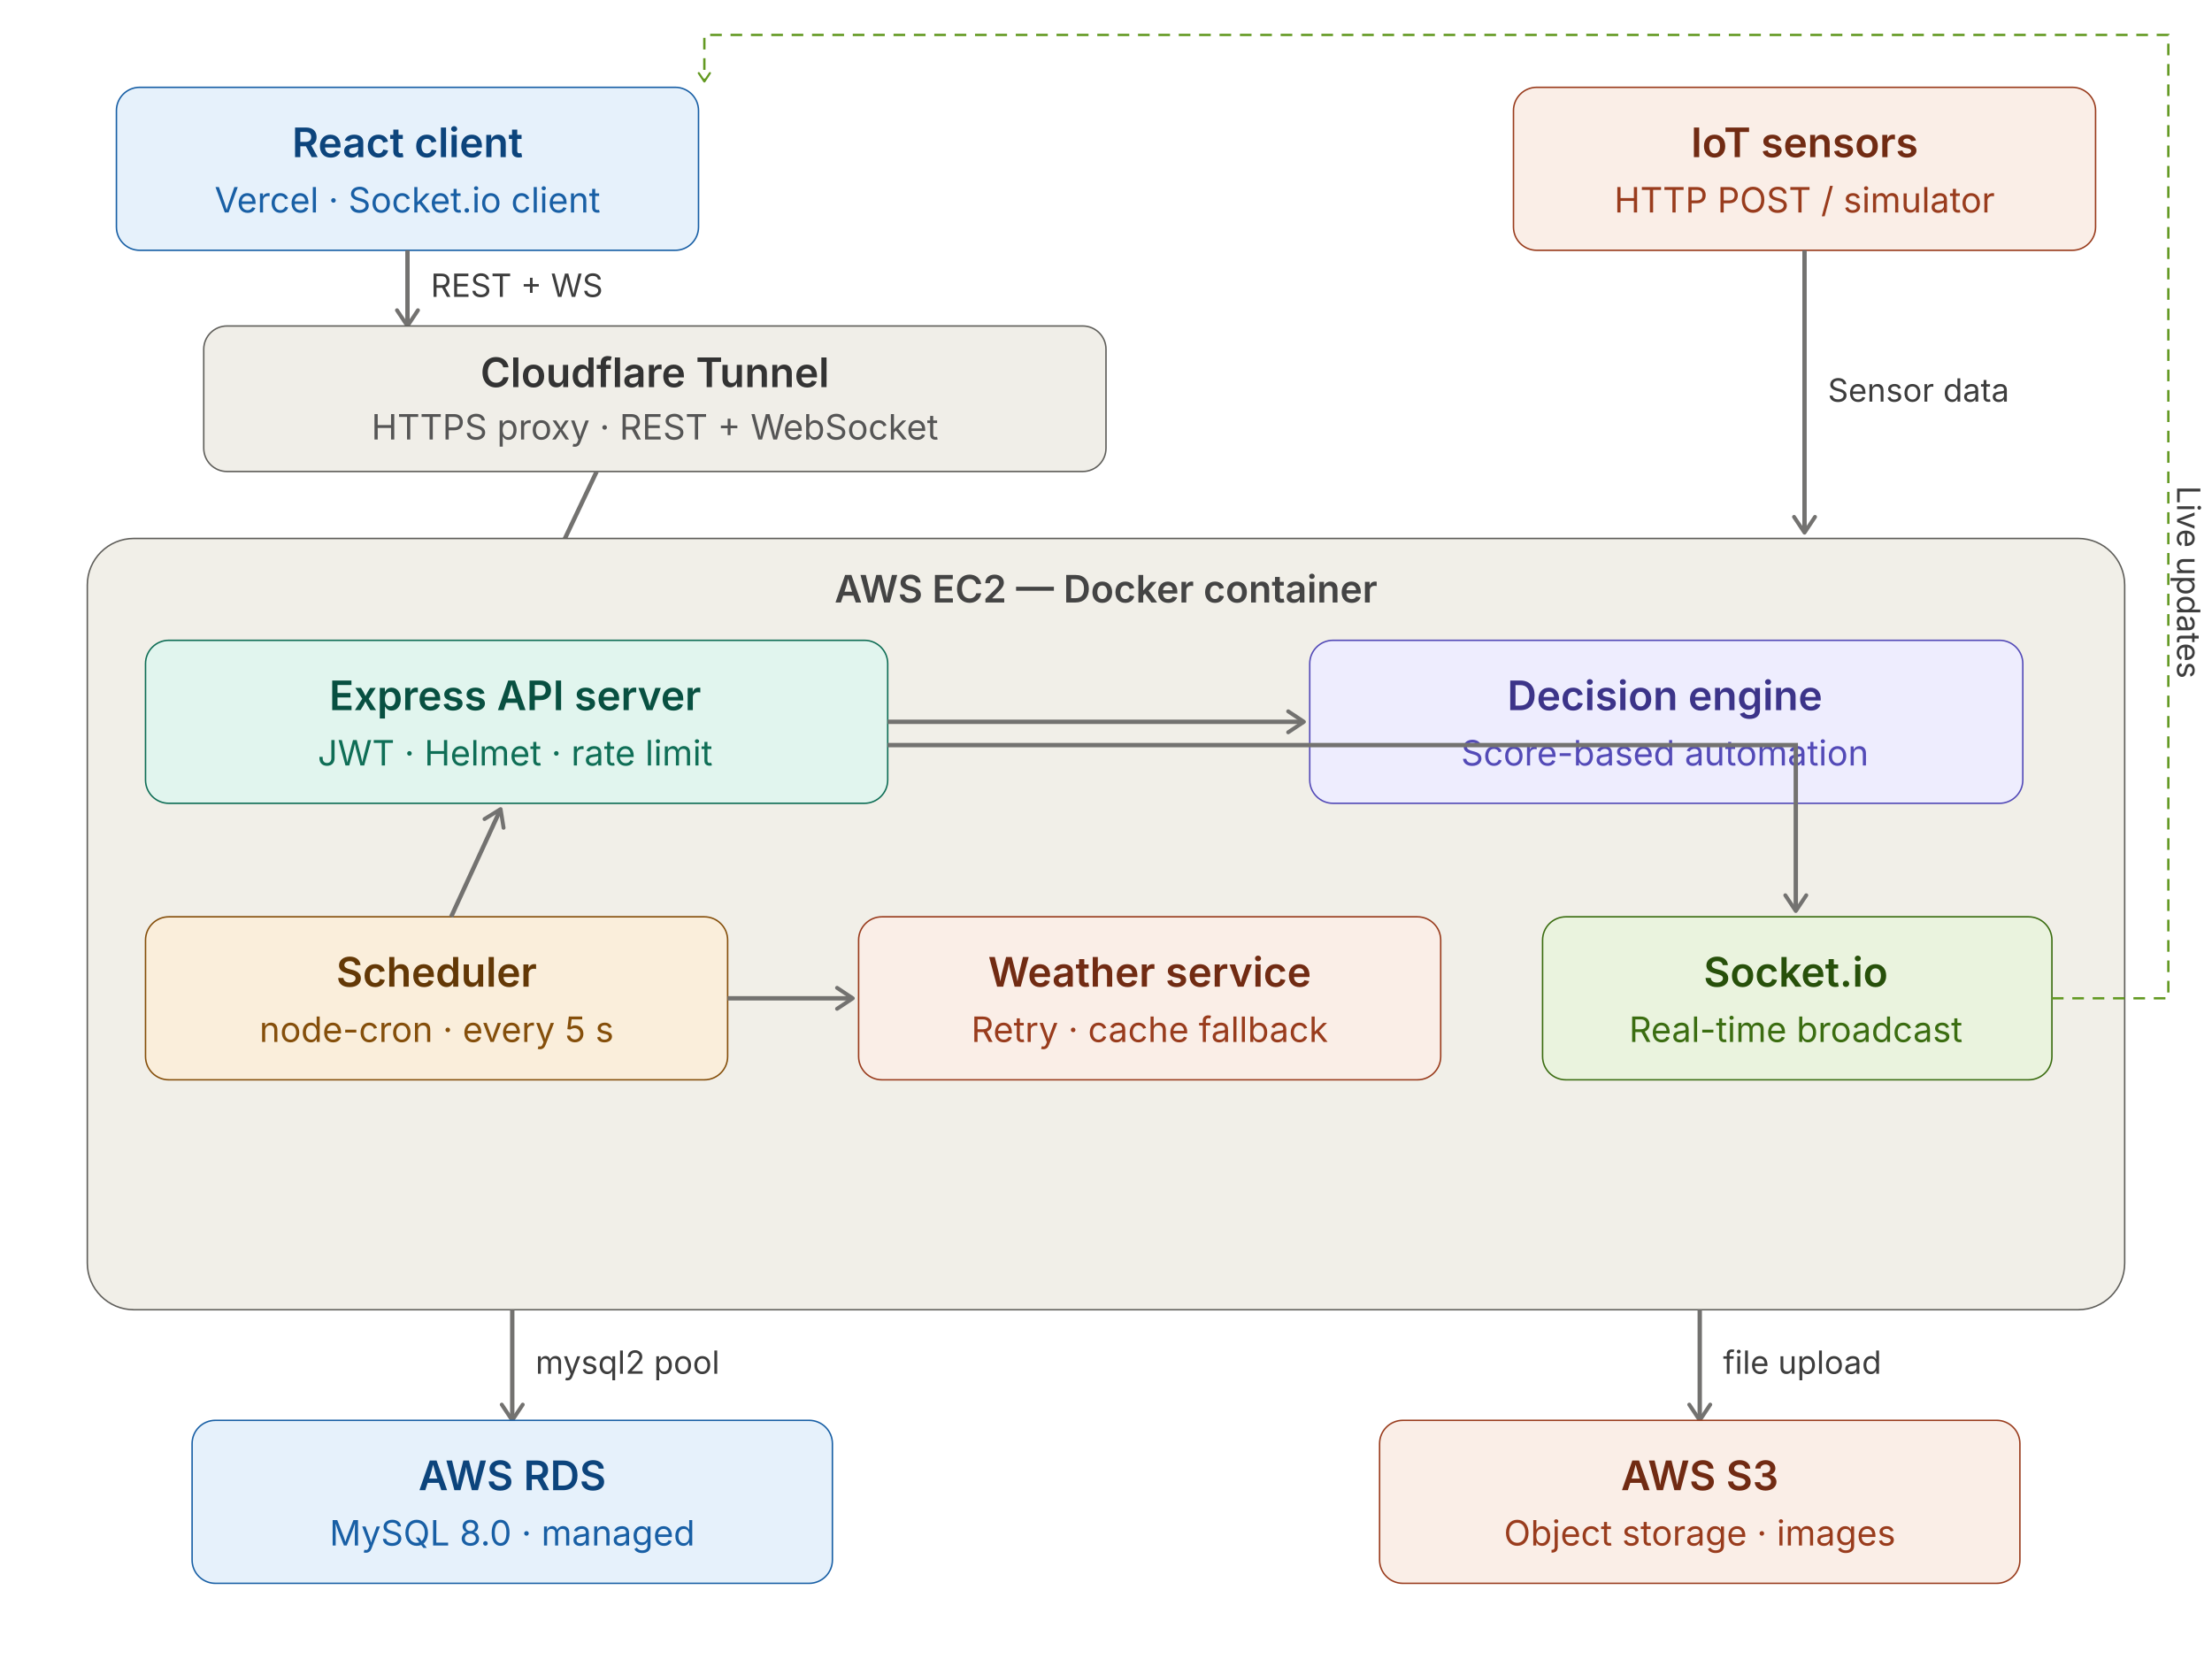
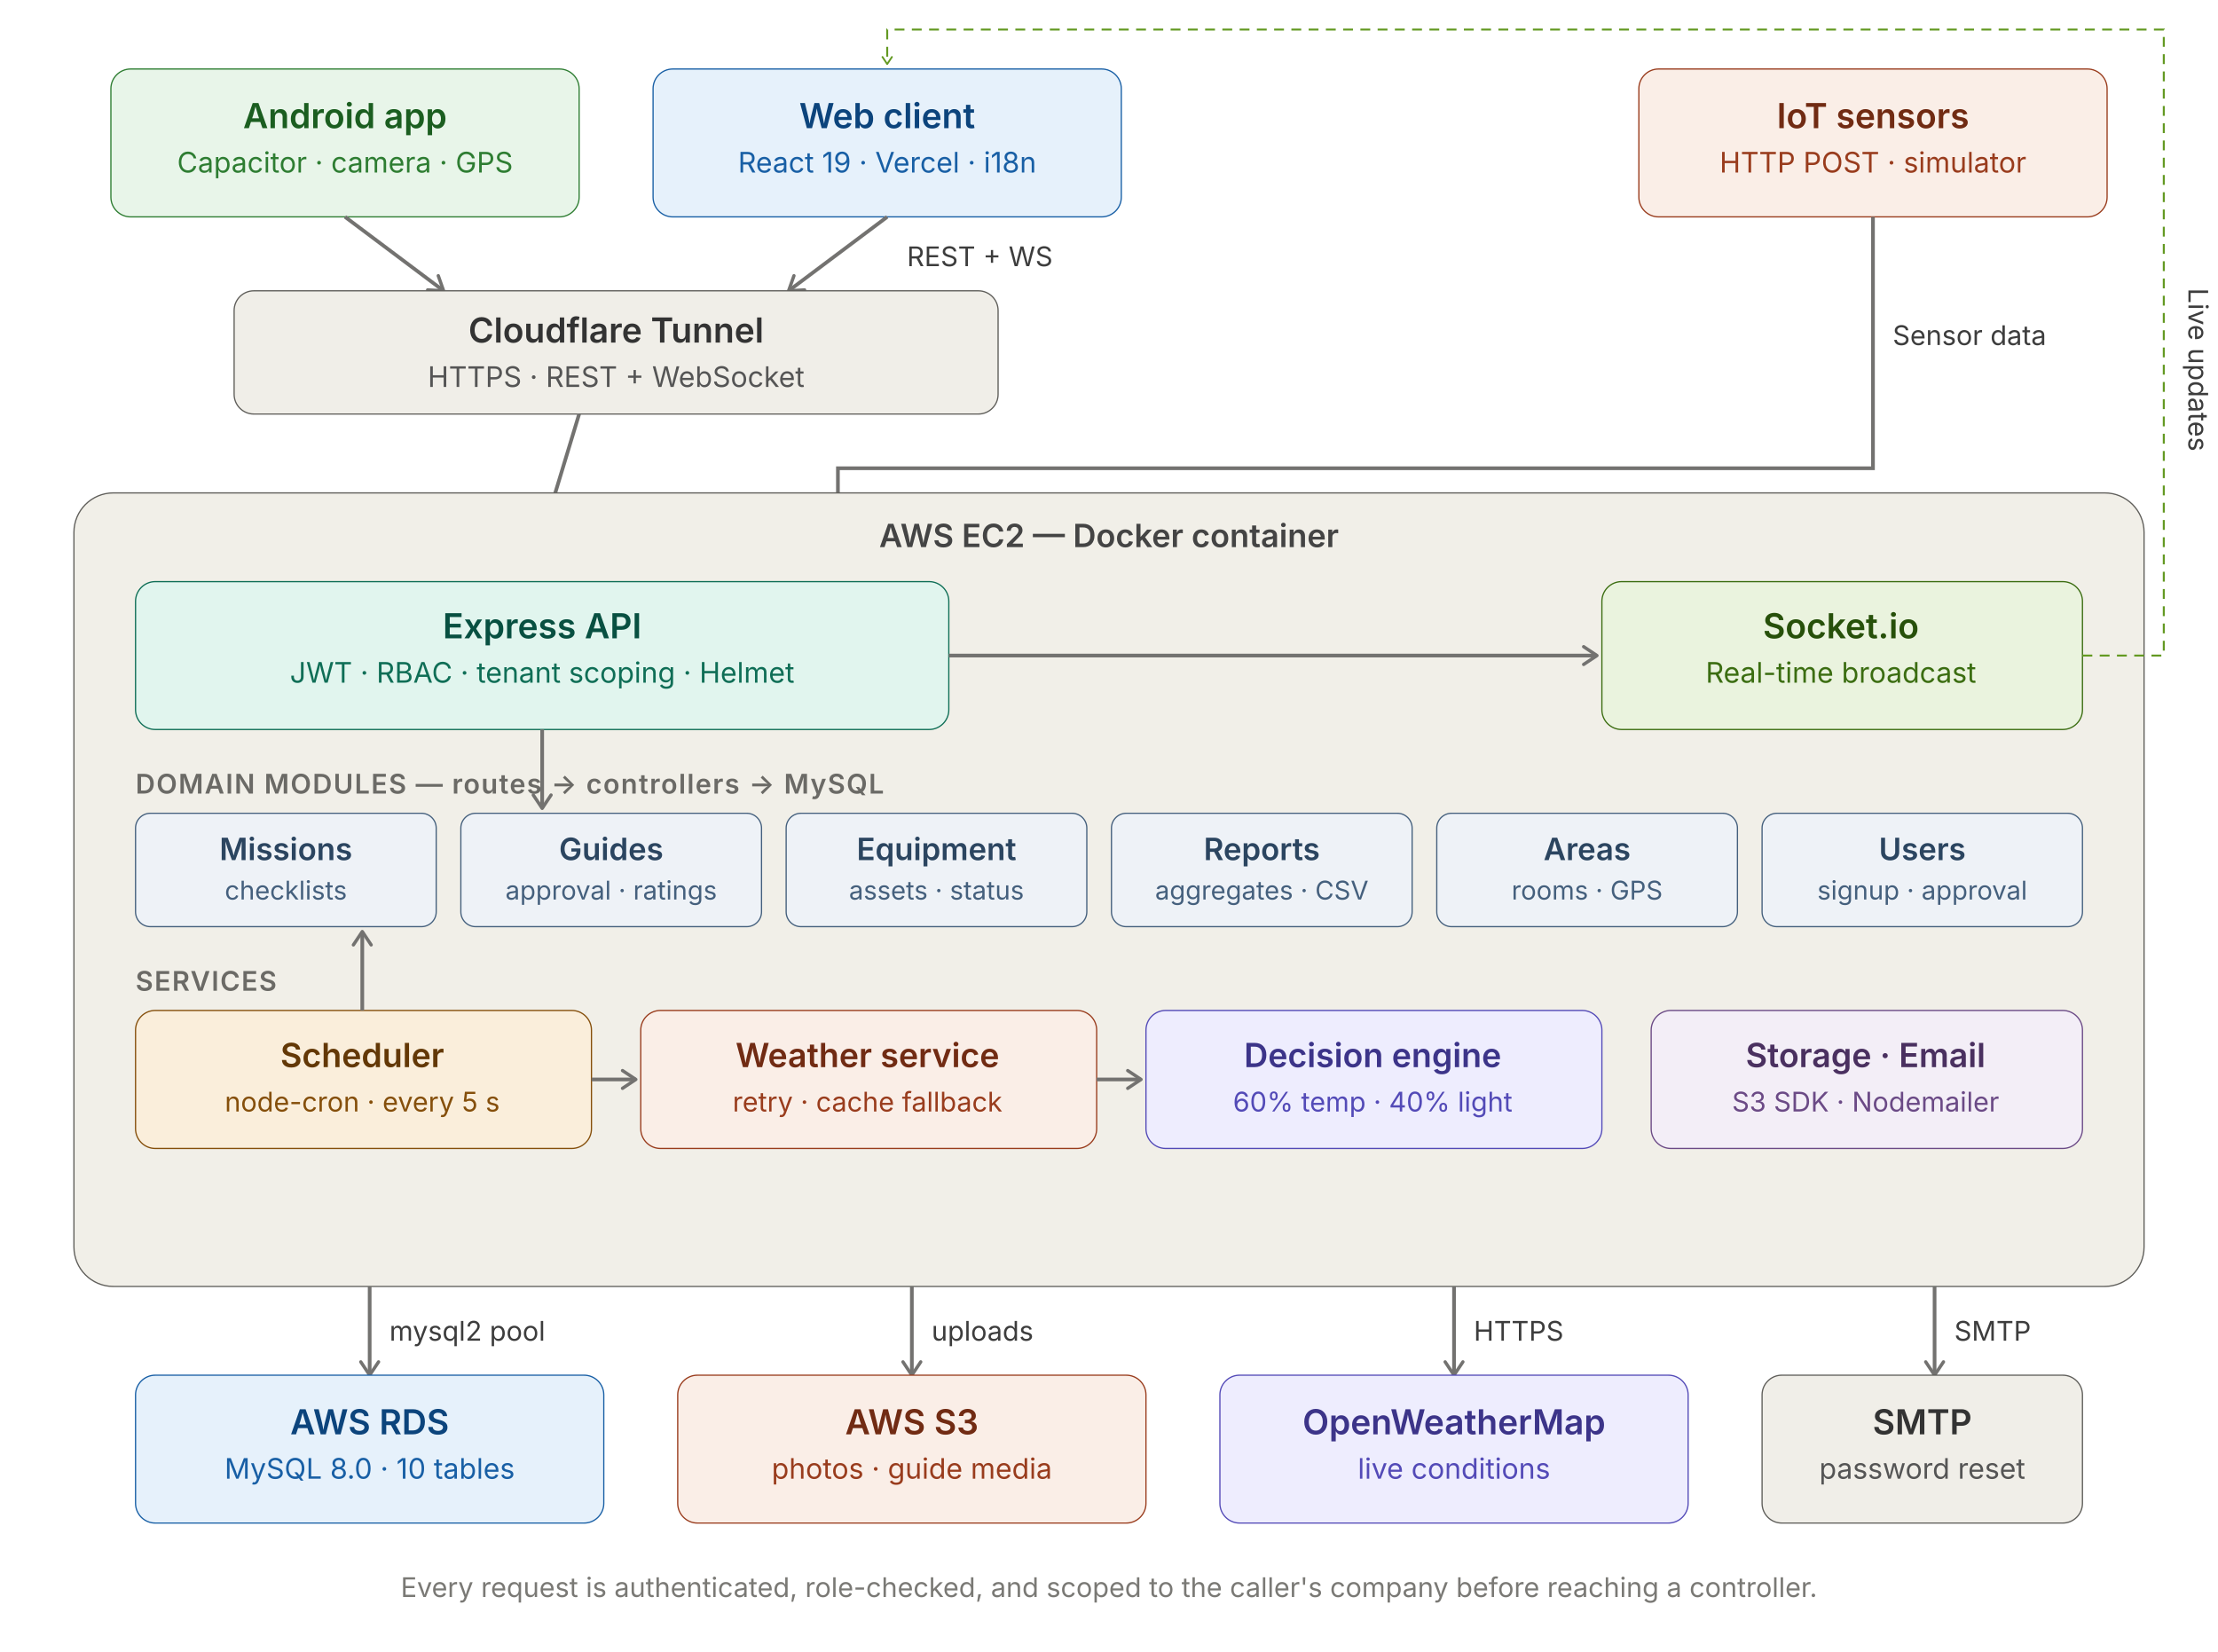
- <svg xmlns="http://www.w3.org/2000/svg" width="100%" viewBox="0 0 760 570" font-family="system-ui,-apple-system,BlinkMacSystemFont,'Segoe UI',sans-serif">
+ <svg xmlns="http://www.w3.org/2000/svg" width="100%" viewBox="0 0 900 670" font-family="system-ui,-apple-system,BlinkMacSystemFont,'Segoe UI',sans-serif">
  <defs>
    <marker id="a" viewBox="0 0 10 10" refX="8" refY="5" markerWidth="6" markerHeight="6" orient="auto-start-reverse">
      <path d="M2 1L8 5L2 9" fill="none" stroke="#737270" stroke-width="1.5" stroke-linecap="round" stroke-linejoin="round" />
    </marker>
    <marker id="ag" viewBox="0 0 10 10" refX="8" refY="5" markerWidth="6" markerHeight="6" orient="auto-start-reverse">
      <path d="M2 1L8 5L2 9" fill="none" stroke="#639922" stroke-width="1.5" stroke-linecap="round" stroke-linejoin="round" />
    </marker>
  </defs>
-   <rect x="40" y="30" width="200" height="56" rx="8" fill="#e6f1fb" stroke="#185fa5" stroke-width="0.5" />
-   <text x="140" y="54" text-anchor="middle" font-size="14" font-weight="600" fill="#0c447c">React client</text>
-   <text x="140" y="73" text-anchor="middle" font-size="12" fill="#185fa5">Vercel · Socket.io client</text>
-   <rect x="520" y="30" width="200" height="56" rx="8" fill="#faeee7" stroke="#993c1d" stroke-width="0.5" />
-   <text x="620" y="54" text-anchor="middle" font-size="14" font-weight="600" fill="#712b13">IoT sensors</text>
-   <text x="620" y="73" text-anchor="middle" font-size="12" fill="#993c1d">HTTP POST / simulator</text>
-   <line x1="140" y1="86" x2="140" y2="112" stroke="#737270" stroke-width="1.5" marker-end="url(#a)" />
-   <text x="148" y="102" font-size="11" fill="#3d3d3d">REST + WS</text>
-   <line x1="620" y1="86" x2="620" y2="183" stroke="#737270" stroke-width="1.5" marker-end="url(#a)" />
-   <text x="628" y="138" font-size="11" fill="#3d3d3d">Sensor data</text>
-   <rect x="70" y="112" width="310" height="50" rx="8" fill="#f0eee8" stroke="#5f5e5a" stroke-width="0.5" />
-   <text x="225" y="133" text-anchor="middle" font-size="14" font-weight="600" fill="#333">Cloudflare Tunnel</text>
-   <text x="225" y="151" text-anchor="middle" font-size="12" fill="#555">HTTPS proxy · REST + WebSocket</text>
-   <line x1="205" y1="162" x2="178" y2="219" stroke="#737270" stroke-width="1.5" marker-end="url(#a)" />
-   <rect x="30" y="185" width="700" height="265" rx="16" fill="#f1efe8" stroke="#5f5e5a" stroke-width="0.5" />
-   <text x="380" y="207" text-anchor="middle" font-size="13" font-weight="600" fill="#444">AWS EC2 — Docker container</text>
-   <rect x="50" y="220" width="255" height="56" rx="8" fill="#e1f5ee" stroke="#0f6e56" stroke-width="0.5" />
-   <text x="177" y="244" text-anchor="middle" font-size="14" font-weight="600" fill="#085041">Express API server</text>
-   <text x="177" y="263" text-anchor="middle" font-size="12" fill="#0f6e56">JWT · Helmet · rate limit</text>
-   <rect x="450" y="220" width="245" height="56" rx="8" fill="#eeedfe" stroke="#534ab7" stroke-width="0.5" />
-   <text x="572" y="244" text-anchor="middle" font-size="14" font-weight="600" fill="#3c3489">Decision engine</text>
-   <text x="572" y="263" text-anchor="middle" font-size="12" fill="#534ab7">Score-based automation</text>
-   <line x1="305" y1="248" x2="448" y2="248" stroke="#737270" stroke-width="1.5" marker-end="url(#a)" />
-   <rect x="50" y="315" width="200" height="56" rx="8" fill="#faeedb" stroke="#854f0b" stroke-width="0.5" />
-   <text x="150" y="339" text-anchor="middle" font-size="14" font-weight="600" fill="#633806">Scheduler</text>
-   <text x="150" y="358" text-anchor="middle" font-size="12" fill="#854f0b">node-cron · every 5 s</text>
-   <line x1="155" y1="315" x2="172" y2="278" stroke="#737270" stroke-width="1.5" marker-end="url(#a)" />
-   <rect x="295" y="315" width="200" height="56" rx="8" fill="#faeee7" stroke="#993c1d" stroke-width="0.5" />
-   <text x="395" y="339" text-anchor="middle" font-size="14" font-weight="600" fill="#712b13">Weather service</text>
-   <text x="395" y="358" text-anchor="middle" font-size="12" fill="#993c1d">Retry · cache fallback</text>
-   <line x1="250" y1="343" x2="293" y2="343" stroke="#737270" stroke-width="1.5" marker-end="url(#a)" />
-   <rect x="530" y="315" width="175" height="56" rx="8" fill="#eaf3de" stroke="#3b6d11" stroke-width="0.5" />
-   <text x="617" y="339" text-anchor="middle" font-size="14" font-weight="600" fill="#27500a">Socket.io</text>
-   <text x="617" y="358" text-anchor="middle" font-size="12" fill="#3b6d11">Real-time broadcast</text>
-   <path d="M305 256 L617 256 L617 313" fill="none" stroke="#737270" stroke-width="1.5" marker-end="url(#a)" />
-   <path d="M705 343 L745 343 L745 12 L242 12 L242 28" fill="none" stroke="#639922" stroke-width="0.8" stroke-dasharray="4 3" marker-end="url(#ag)" />
-   <text x="748" y="200" font-size="11" fill="#3d3d3d" text-anchor="middle" transform="rotate(90 748 200)">Live updates</text>
-   <line x1="176" y1="450" x2="176" y2="488" stroke="#737270" stroke-width="1.5" marker-end="url(#a)" />
-   <text x="184" y="472" font-size="11" fill="#3d3d3d">mysql2 pool</text>
-   <line x1="584" y1="450" x2="584" y2="488" stroke="#737270" stroke-width="1.5" marker-end="url(#a)" />
-   <text x="592" y="472" font-size="11" fill="#3d3d3d">file upload</text>
-   <rect x="66" y="488" width="220" height="56" rx="8" fill="#e6f1fb" stroke="#185fa5" stroke-width="0.5" />
-   <text x="176" y="512" text-anchor="middle" font-size="14" font-weight="600" fill="#0c447c">AWS RDS</text>
-   <text x="176" y="531" text-anchor="middle" font-size="12" fill="#185fa5">MySQL 8.0 · managed</text>
-   <rect x="474" y="488" width="220" height="56" rx="8" fill="#faeee7" stroke="#993c1d" stroke-width="0.5" />
-   <text x="584" y="512" text-anchor="middle" font-size="14" font-weight="600" fill="#712b13">AWS S3</text>
-   <text x="584" y="531" text-anchor="middle" font-size="12" fill="#993c1d">Object storage · images</text>
+   <rect x="45" y="28" width="190" height="60" rx="8" fill="#e8f5e9" stroke="#2e7d32" stroke-width="0.5" />
+   <text x="140" y="52" text-anchor="middle" font-size="14" font-weight="600" fill="#1b5e20">Android app</text>
+   <text x="140" y="70" text-anchor="middle" font-size="11.5" fill="#2e7d32">Capacitor · camera · GPS</text>
+   <rect x="265" y="28" width="190" height="60" rx="8" fill="#e6f1fb" stroke="#185fa5" stroke-width="0.5" />
+   <text x="360" y="52" text-anchor="middle" font-size="14" font-weight="600" fill="#0c447c">Web client</text>
+   <text x="360" y="70" text-anchor="middle" font-size="11.5" fill="#185fa5">React 19 · Vercel · i18n</text>
+   <rect x="665" y="28" width="190" height="60" rx="8" fill="#faeee7" stroke="#993c1d" stroke-width="0.5" />
+   <text x="760" y="52" text-anchor="middle" font-size="14" font-weight="600" fill="#712b13">IoT sensors</text>
+   <text x="760" y="70" text-anchor="middle" font-size="11.5" fill="#993c1d">HTTP POST · simulator</text>
+   <line x1="140" y1="88" x2="180" y2="118" stroke="#737270" stroke-width="1.5" marker-end="url(#a)" />
+   <line x1="360" y1="88" x2="320" y2="118" stroke="#737270" stroke-width="1.5" marker-end="url(#a)" />
+   <text x="368" y="108" font-size="11" fill="#3d3d3d">REST + WS</text>
+   <rect x="95" y="118" width="310" height="50" rx="8" fill="#f0eee8" stroke="#5f5e5a" stroke-width="0.5" />
+   <text x="250" y="139" text-anchor="middle" font-size="14" font-weight="600" fill="#333">Cloudflare Tunnel</text>
+   <text x="250" y="157" text-anchor="middle" font-size="11.5" fill="#555">HTTPS · REST + WebSocket</text>
+   <line x1="235" y1="168" x2="215" y2="234" stroke="#737270" stroke-width="1.5" marker-end="url(#a)" />
+   <path d="M760 88 L760 190 L340 190 L340 234" fill="none" stroke="#737270" stroke-width="1.5" marker-end="url(#a)" />
+   <text x="768" y="140" font-size="11" fill="#3d3d3d">Sensor data</text>
+   <rect x="30" y="200" width="840" height="322" rx="16" fill="#f1efe8" stroke="#5f5e5a" stroke-width="0.5" />
+   <text x="450" y="222" text-anchor="middle" font-size="13" font-weight="600" fill="#444">AWS EC2 — Docker container</text>
+   <rect x="55" y="236" width="330" height="60" rx="8" fill="#e1f5ee" stroke="#0f6e56" stroke-width="0.5" />
+   <text x="220" y="259" text-anchor="middle" font-size="14" font-weight="600" fill="#085041">Express API</text>
+   <text x="220" y="277" text-anchor="middle" font-size="11.5" fill="#0f6e56">JWT · RBAC · tenant scoping · Helmet</text>
+   <rect x="650" y="236" width="195" height="60" rx="8" fill="#eaf3de" stroke="#3b6d11" stroke-width="0.5" />
+   <text x="747" y="259" text-anchor="middle" font-size="14" font-weight="600" fill="#27500a">Socket.io</text>
+   <text x="747" y="277" text-anchor="middle" font-size="11.5" fill="#3b6d11">Real-time broadcast</text>
+   <line x1="385" y1="266" x2="648" y2="266" stroke="#737270" stroke-width="1.5" marker-end="url(#a)" />
+   <text x="55" y="322" font-size="11" font-weight="600" fill="#6b6a66" letter-spacing="0.5">DOMAIN MODULES — routes → controllers → MySQL</text>
+   <rect x="55" y="330" width="122" height="46" rx="6" fill="#eef2f7" stroke="#45607d" stroke-width="0.5" />
+   <text x="116" y="349" text-anchor="middle" font-size="12.5" font-weight="600" fill="#2b4560">Missions</text>
+   <text x="116" y="365" text-anchor="middle" font-size="10.5" fill="#45607d">checklists</text>
+   <rect x="187" y="330" width="122" height="46" rx="6" fill="#eef2f7" stroke="#45607d" stroke-width="0.5" />
+   <text x="248" y="349" text-anchor="middle" font-size="12.5" font-weight="600" fill="#2b4560">Guides</text>
+   <text x="248" y="365" text-anchor="middle" font-size="10.5" fill="#45607d">approval · ratings</text>
+   <rect x="319" y="330" width="122" height="46" rx="6" fill="#eef2f7" stroke="#45607d" stroke-width="0.5" />
+   <text x="380" y="349" text-anchor="middle" font-size="12.5" font-weight="600" fill="#2b4560">Equipment</text>
+   <text x="380" y="365" text-anchor="middle" font-size="10.5" fill="#45607d">assets · status</text>
+   <rect x="451" y="330" width="122" height="46" rx="6" fill="#eef2f7" stroke="#45607d" stroke-width="0.5" />
+   <text x="512" y="349" text-anchor="middle" font-size="12.5" font-weight="600" fill="#2b4560">Reports</text>
+   <text x="512" y="365" text-anchor="middle" font-size="10.5" fill="#45607d">aggregates · CSV</text>
+   <rect x="583" y="330" width="122" height="46" rx="6" fill="#eef2f7" stroke="#45607d" stroke-width="0.5" />
+   <text x="644" y="349" text-anchor="middle" font-size="12.5" font-weight="600" fill="#2b4560">Areas</text>
+   <text x="644" y="365" text-anchor="middle" font-size="10.5" fill="#45607d">rooms · GPS</text>
+   <rect x="715" y="330" width="130" height="46" rx="6" fill="#eef2f7" stroke="#45607d" stroke-width="0.5" />
+   <text x="780" y="349" text-anchor="middle" font-size="12.5" font-weight="600" fill="#2b4560">Users</text>
+   <text x="780" y="365" text-anchor="middle" font-size="10.5" fill="#45607d">signup · approval</text>
+   <line x1="220" y1="296" x2="220" y2="328" stroke="#737270" stroke-width="1.5" marker-end="url(#a)" />
+   <text x="55" y="402" font-size="11" font-weight="600" fill="#6b6a66" letter-spacing="0.5">SERVICES</text>
+   <rect x="55" y="410" width="185" height="56" rx="8" fill="#faeedb" stroke="#854f0b" stroke-width="0.5" />
+   <text x="147" y="433" text-anchor="middle" font-size="13.5" font-weight="600" fill="#633806">Scheduler</text>
+   <text x="147" y="451" text-anchor="middle" font-size="11" fill="#854f0b">node-cron · every 5 s</text>
+   <rect x="260" y="410" width="185" height="56" rx="8" fill="#faeee7" stroke="#993c1d" stroke-width="0.5" />
+   <text x="352" y="433" text-anchor="middle" font-size="13.5" font-weight="600" fill="#712b13">Weather service</text>
+   <text x="352" y="451" text-anchor="middle" font-size="11" fill="#993c1d">retry · cache fallback</text>
+   <rect x="465" y="410" width="185" height="56" rx="8" fill="#eeedfe" stroke="#534ab7" stroke-width="0.5" />
+   <text x="557" y="433" text-anchor="middle" font-size="13.5" font-weight="600" fill="#3c3489">Decision engine</text>
+   <text x="557" y="451" text-anchor="middle" font-size="11" fill="#534ab7">60% temp · 40% light</text>
+   <rect x="670" y="410" width="175" height="56" rx="8" fill="#f3eef7" stroke="#6b4a86" stroke-width="0.5" />
+   <text x="757" y="433" text-anchor="middle" font-size="13.5" font-weight="600" fill="#4a3060">Storage · Email</text>
+   <text x="757" y="451" text-anchor="middle" font-size="11" fill="#6b4a86">S3 SDK · Nodemailer</text>
+   <line x1="240" y1="438" x2="258" y2="438" stroke="#737270" stroke-width="1.5" marker-end="url(#a)" />
+   <line x1="445" y1="438" x2="463" y2="438" stroke="#737270" stroke-width="1.5" marker-end="url(#a)" />
+   <line x1="147" y1="410" x2="147" y2="378" stroke="#737270" stroke-width="1.5" marker-end="url(#a)" />
+   <path d="M845 266 L878 266 L878 12 L360 12 L360 26" fill="none" stroke="#639922" stroke-width="0.8" stroke-dasharray="4 3" marker-end="url(#ag)" />
+   <text x="888" y="150" font-size="11" fill="#3d3d3d" text-anchor="middle" transform="rotate(90 888 150)">Live updates</text>
+   <line x1="150" y1="522" x2="150" y2="558" stroke="#737270" stroke-width="1.5" marker-end="url(#a)" />
+   <text x="158" y="544" font-size="11" fill="#3d3d3d">mysql2 pool</text>
+   <line x1="370" y1="522" x2="370" y2="558" stroke="#737270" stroke-width="1.5" marker-end="url(#a)" />
+   <text x="378" y="544" font-size="11" fill="#3d3d3d">uploads</text>
+   <line x1="590" y1="522" x2="590" y2="558" stroke="#737270" stroke-width="1.5" marker-end="url(#a)" />
+   <text x="598" y="544" font-size="11" fill="#3d3d3d">HTTPS</text>
+   <line x1="785" y1="522" x2="785" y2="558" stroke="#737270" stroke-width="1.5" marker-end="url(#a)" />
+   <text x="793" y="544" font-size="11" fill="#3d3d3d">SMTP</text>
+   <rect x="55" y="558" width="190" height="60" rx="8" fill="#e6f1fb" stroke="#185fa5" stroke-width="0.5" />
+   <text x="150" y="582" text-anchor="middle" font-size="14" font-weight="600" fill="#0c447c">AWS RDS</text>
+   <text x="150" y="600" text-anchor="middle" font-size="11.5" fill="#185fa5">MySQL 8.0 · 10 tables</text>
+   <rect x="275" y="558" width="190" height="60" rx="8" fill="#faeee7" stroke="#993c1d" stroke-width="0.5" />
+   <text x="370" y="582" text-anchor="middle" font-size="14" font-weight="600" fill="#712b13">AWS S3</text>
+   <text x="370" y="600" text-anchor="middle" font-size="11.5" fill="#993c1d">photos · guide media</text>
+   <rect x="495" y="558" width="190" height="60" rx="8" fill="#eeedfe" stroke="#534ab7" stroke-width="0.5" />
+   <text x="590" y="582" text-anchor="middle" font-size="14" font-weight="600" fill="#3c3489">OpenWeatherMap</text>
+   <text x="590" y="600" text-anchor="middle" font-size="11.5" fill="#534ab7">live conditions</text>
+   <rect x="715" y="558" width="130" height="60" rx="8" fill="#f0eee8" stroke="#5f5e5a" stroke-width="0.5" />
+   <text x="780" y="582" text-anchor="middle" font-size="14" font-weight="600" fill="#333">SMTP</text>
+   <text x="780" y="600" text-anchor="middle" font-size="11.5" fill="#555">password reset</text>
+   <text x="450" y="648" text-anchor="middle" font-size="11" fill="#7a7975">Every request is authenticated, role-checked, and scoped to the caller's company before reaching a controller.</text>
</svg>
